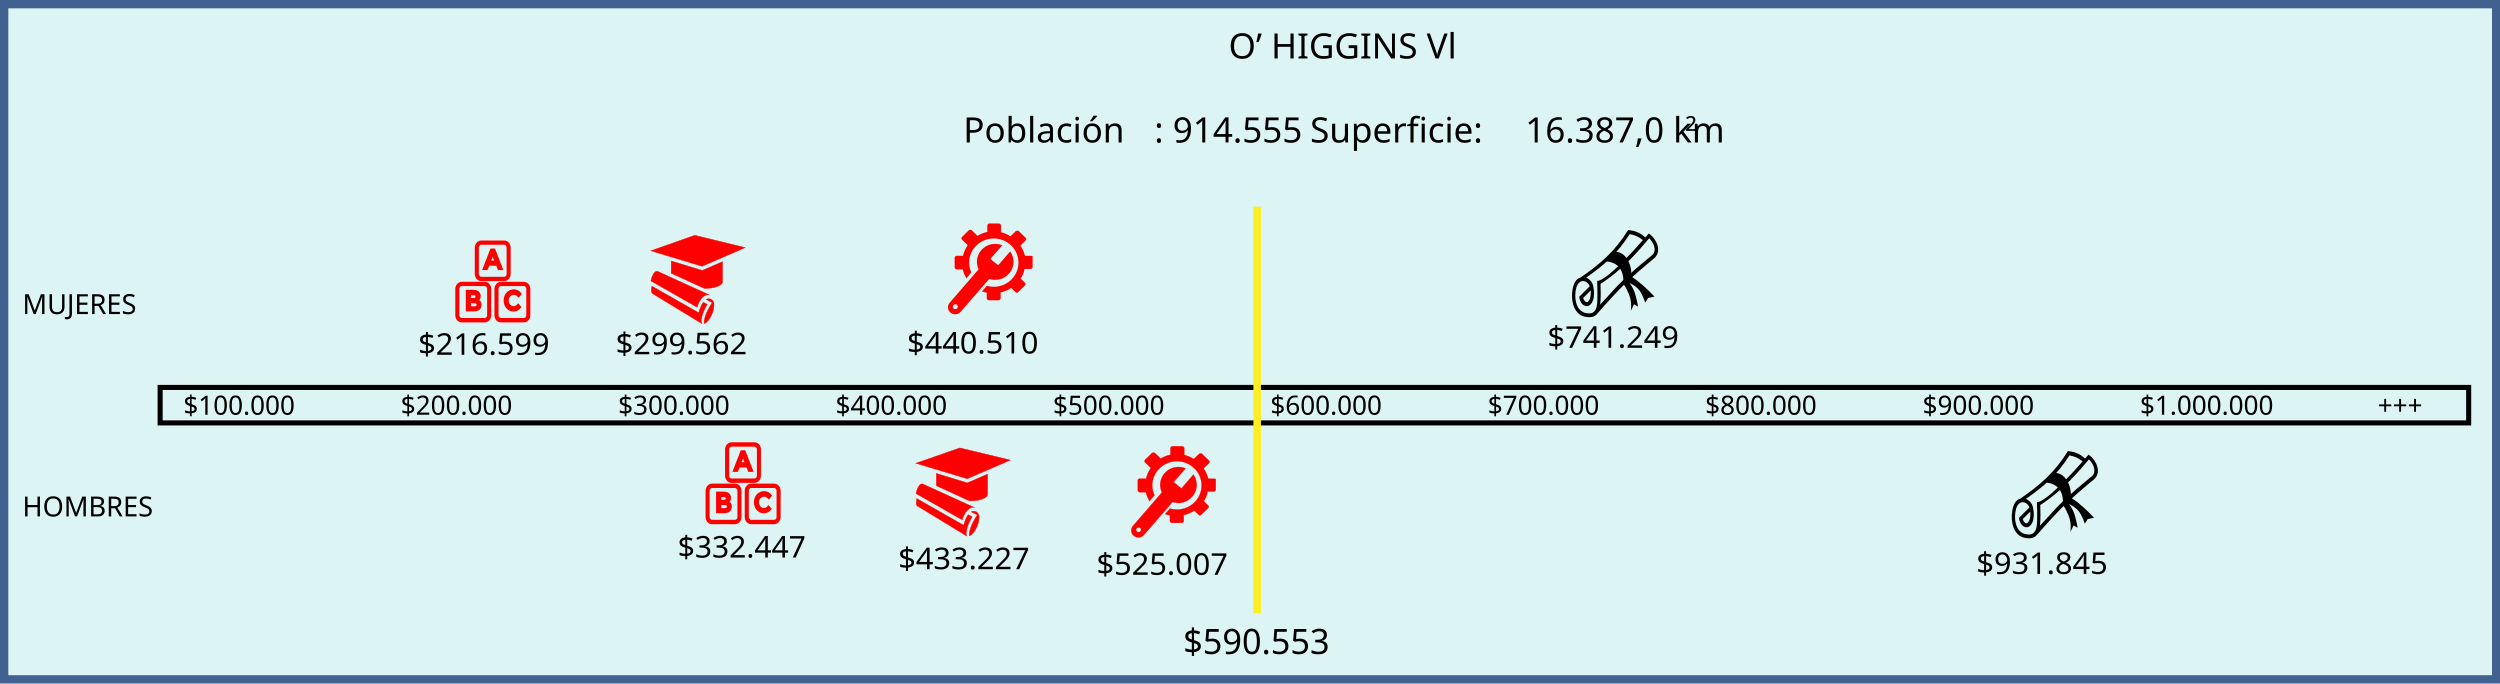
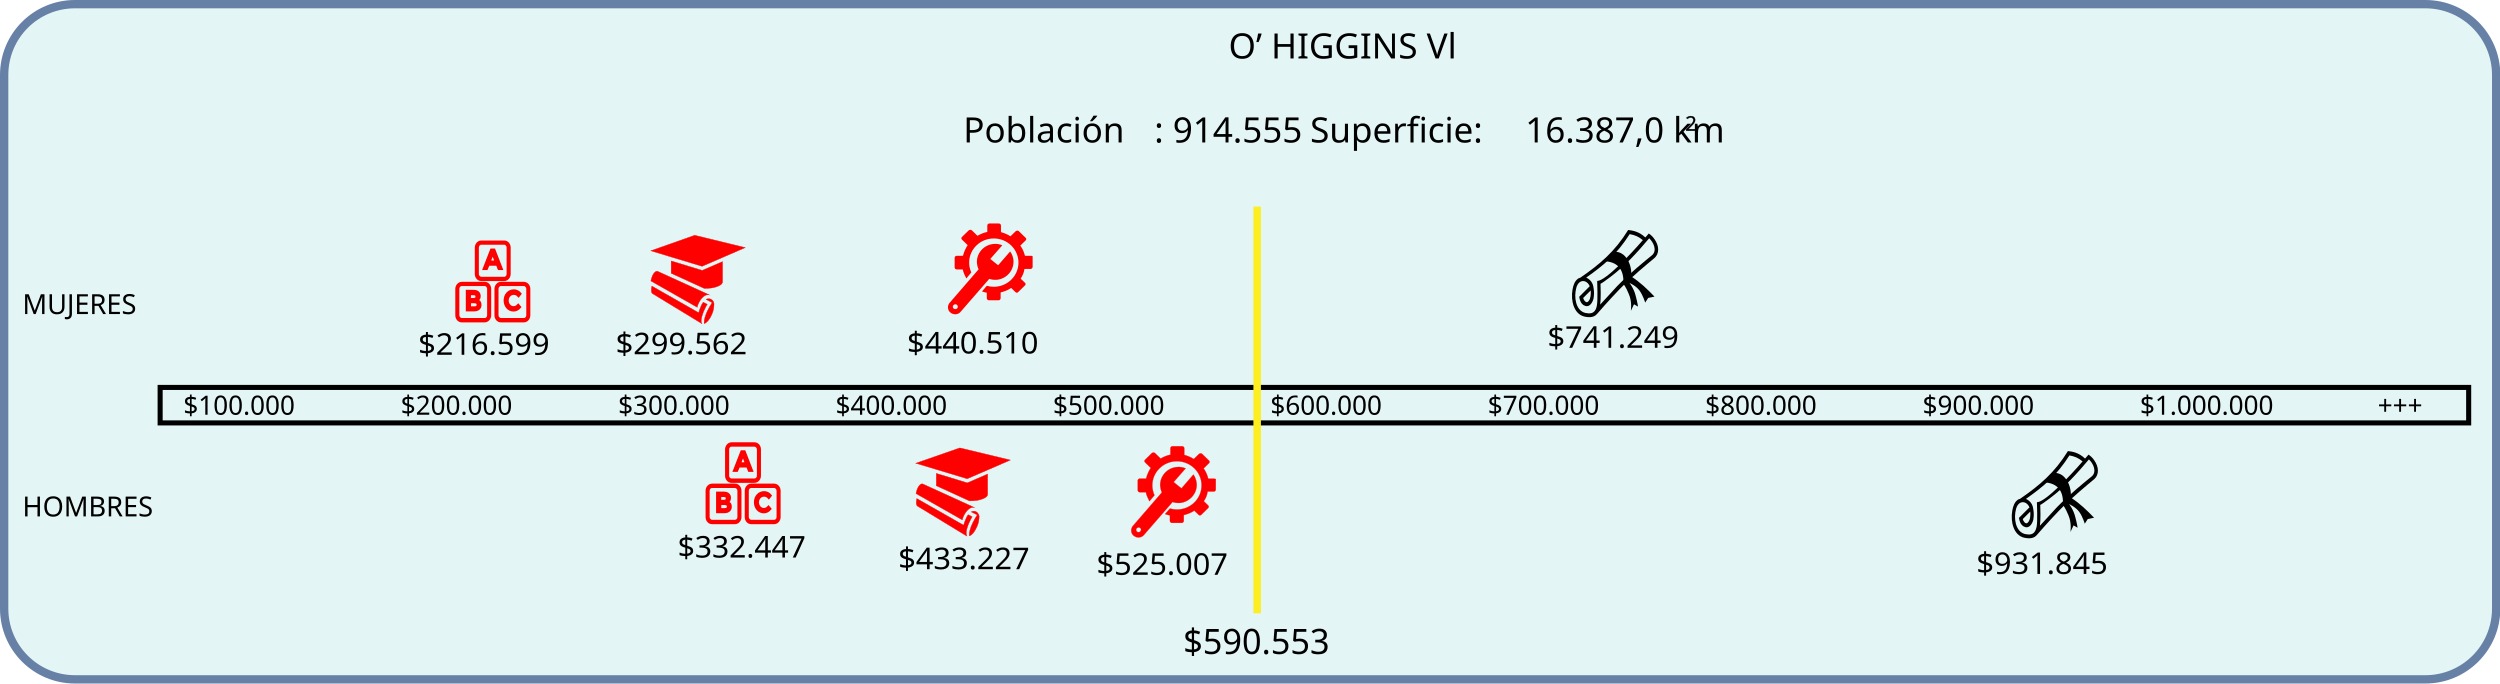
<svg xmlns="http://www.w3.org/2000/svg" version="1.1" id="Capa_1" x="0px" y="0px" viewBox="0 0 1500.3 410.1" style="enable-background:new 0 0 1500.3 410.1;" xml:space="preserve">
  <style type="text/css">
- 	.st0{fill:#DCF4F3;stroke:#416190;stroke-width:5;stroke-miterlimit:5.83;}
+ 	.st0{opacity:0.8;fill:#DCF4F3;stroke:#416190;stroke-width:5;stroke-miterlimit:5.83;}
	.st1{fill:none;stroke:#000000;stroke-width:3.04;stroke-miterlimit:10;}
	.st2{fill:none;}
- 	.st3{font-family:'Optima-Bold';}
+ 	.st3{font-family:'ArialMT';}
	.st4{font-size:16px;}
	.st5{letter-spacing:27.6;}
	.st6{letter-spacing:9.2;}
	.st7{fill:#FF0000;}
	.st8{font-size:21px;}
	.st9{font-family:'Verdana-Bold';}
- 	.st10{font-family:'Optima-Regular';}
- 	.st11{font-size:12.243px;}
- 	.st12{fill:none;stroke:#000000;stroke-width:0.146;stroke-miterlimit:5.83;}
- 	.st13{fill:#FCEE21;}
- 	.st14{font-size:16.651px;}
- 	.st15{fill:#FF0000;stroke:#FF0000;stroke-width:1.334;stroke-miterlimit:10;}
- 	.st16{font-size:18px;}
- 	.st17{fill:#FF0000;stroke:#FF0000;stroke-width:0.217;stroke-miterlimit:10;}
- 	.st18{fill:#FF0000;stroke:#FF0000;stroke-width:0.141;stroke-miterlimit:10;}
- 	.st19{fill-rule:evenodd;clip-rule:evenodd;}
+ 	.st10{font-size:12.243px;}
+ 	.st11{fill:none;stroke:#000000;stroke-width:0.146;stroke-miterlimit:5.83;}
+ 	.st12{fill:#FCEE21;}
+ 	.st13{font-size:16.651px;}
+ 	.st14{fill:#FF0000;stroke:#FF0000;stroke-width:1.334;stroke-miterlimit:10;}
+ 	.st15{font-size:18px;}
+ 	.st16{fill:#FF0000;stroke:#FF0000;stroke-width:0.217;stroke-miterlimit:10;}
+ 	.st17{fill:#FF0000;stroke:#FF0000;stroke-width:0.141;stroke-miterlimit:10;}
</style>
-   <rect x="2.5" y="2.5" class="st0" width="1495.5" height="405.2" />
+   <path class="st0" d="M45,2.5h1410.5c23.5,0,42.5,19,42.5,42.5v320.2c0,23.5-19,42.5-42.5,42.5H45c-23.5,0-42.5-19-42.5-42.5V45  C2.5,21.5,21.5,2.5,45,2.5z" />
  <rect x="96.1" y="232.5" class="st1" width="1385.4" height="21.3" />
  <rect x="110" y="236.9" class="st2" width="1371.8" height="36.8" />
-   <text transform="matrix(0.9794 0 0 1 110.0317 248.8956)" class="st3 st4">$100.000</text>
-   <text transform="matrix(0.9794 0 0 1 175.3779 248.8956)" class="st3 st4 st5"> </text>
-   <text transform="matrix(0.9794 0 0 1 207.8848 248.8956)" class="st3 st4 st5"> </text>
-   <text transform="matrix(0.9794 0 0 1 240.498 248.8956)" class="st3 st4">$200.000</text>
-   <text transform="matrix(0.9794 0 0 1 305.8438 248.8956)" class="st3 st4 st5"> </text>
-   <text transform="matrix(0.9794 0 0 1 338.3496 248.8956)" class="st3 st4 st5"> </text>
-   <text transform="matrix(0.9794 0 0 1 370.9639 248.8956)" class="st3 st4">$300.000</text>
-   <text transform="matrix(0.9794 0 0 1 436.3086 248.8956)" class="st3 st4 st5"> </text>
-   <text transform="matrix(0.9794 0 0 1 468.8154 248.8956)" class="st3 st4 st5"> </text>
-   <text transform="matrix(0.9794 0 0 1 501.4297 248.8956)" class="st3 st4">$400.000</text>
-   <text transform="matrix(0.9794 0 0 1 566.7744 248.8956)" class="st3 st4 st5"> </text>
-   <text transform="matrix(0.9794 0 0 1 599.2812 248.8956)" class="st3 st4 st5"> </text>
-   <text transform="matrix(0.9794 0 0 1 631.9062 248.8956)" class="st3 st4">$500.000</text>
-   <text transform="matrix(0.9794 0 0 1 697.252 248.8956)" class="st3 st4 st5"> </text>
-   <text transform="matrix(0.9794 0 0 1 729.7471 248.8956)" class="st3 st4 st5"> </text>
-   <text transform="matrix(0.9794 0 0 1 762.3711 248.8956)" class="st3 st4">$600.000</text>
-   <text transform="matrix(0.9794 0 0 1 827.7168 248.8956)" class="st3 st4 st5"> </text>
-   <text transform="matrix(0.9794 0 0 1 860.2227 248.8956)" class="st3 st4 st5"> </text>
-   <text transform="matrix(0.9794 0 0 1 892.8369 248.8956)" class="st3 st4">$700.000</text>
-   <text transform="matrix(0.9794 0 0 1 958.1826 248.8956)" class="st3 st4 st5"> </text>
-   <text transform="matrix(0.9794 0 0 1 990.6895 248.8956)" class="st3 st4 st5"> </text>
-   <text transform="matrix(0.9794 0 0 1 1023.303 248.8956)" class="st3 st4">$800.000</text>
-   <text transform="matrix(0.9794 0 0 1 1088.648 248.8956)" class="st3 st4 st5"> </text>
-   <text transform="matrix(0.9794 0 0 1 1121.154 248.8956)" class="st3 st4 st5"> </text>
-   <text transform="matrix(0.9794 0 0 1 1153.77 248.8956)" class="st3 st4">$900.000</text>
-   <text transform="matrix(0.9794 0 0 1 1219.115 248.8956)" class="st3 st4 st5"> </text>
-   <text transform="matrix(0.9794 0 0 1 1251.621 248.8956)" class="st3 st4 st5"> </text>
-   <text transform="matrix(0.9794 0 0 1 1284.234 248.8956)" class="st3 st4">$1.000.000 </text>
-   <text transform="matrix(0.9794 0 0 1 1367.004 248.8956)" class="st3 st4 st6"> </text>
-   <text transform="matrix(0.9794 0 0 1 1382.086 248.8956)" class="st3 st4 st5"> </text>
-   <text transform="matrix(0.9794 0 0 1 1414.701 248.8956)" class="st3 st4">   +++</text>
+   <text transform="matrix(0.9794 0 0 1 110.0317 248.8955)" class="st3 st4">$100.000</text>
+   <text transform="matrix(0.9794 0 0 1 175.3779 248.8955)" class="st3 st4 st5"> </text>
+   <text transform="matrix(0.9794 0 0 1 207.8848 248.8955)" class="st3 st4 st5"> </text>
+   <text transform="matrix(0.9794 0 0 1 240.498 248.8955)" class="st3 st4">$200.000</text>
+   <text transform="matrix(0.9794 0 0 1 305.8442 248.8955)" class="st3 st4 st5"> </text>
+   <text transform="matrix(0.9794 0 0 1 338.3496 248.8955)" class="st3 st4 st5"> </text>
+   <text transform="matrix(0.9794 0 0 1 370.9639 248.8955)" class="st3 st4">$300.000</text>
+   <text transform="matrix(0.9794 0 0 1 436.3086 248.8955)" class="st3 st4 st5"> </text>
+   <text transform="matrix(0.9794 0 0 1 468.8154 248.8955)" class="st3 st4 st5"> </text>
+   <text transform="matrix(0.9794 0 0 1 501.4297 248.8955)" class="st3 st4">$400.000</text>
+   <text transform="matrix(0.9794 0 0 1 566.7744 248.8955)" class="st3 st4 st5"> </text>
+   <text transform="matrix(0.9794 0 0 1 599.2813 248.8955)" class="st3 st4 st5"> </text>
+   <text transform="matrix(0.9794 0 0 1 631.9063 248.8955)" class="st3 st4">$500.000</text>
+   <text transform="matrix(0.9794 0 0 1 697.252 248.8955)" class="st3 st4 st5"> </text>
+   <text transform="matrix(0.9794 0 0 1 729.7471 248.8955)" class="st3 st4 st5"> </text>
+   <text transform="matrix(0.9794 0 0 1 762.3711 248.8955)" class="st3 st4">$600.000</text>
+   <text transform="matrix(0.9794 0 0 1 827.7168 248.8955)" class="st3 st4 st5"> </text>
+   <text transform="matrix(0.9794 0 0 1 860.2227 248.8955)" class="st3 st4 st5"> </text>
+   <text transform="matrix(0.9794 0 0 1 892.8369 248.8955)" class="st3 st4">$700.000</text>
+   <text transform="matrix(0.9794 0 0 1 958.1826 248.8955)" class="st3 st4 st5"> </text>
+   <text transform="matrix(0.9794 0 0 1 990.6895 248.8955)" class="st3 st4 st5"> </text>
+   <text transform="matrix(0.9794 0 0 1 1023.303 248.8955)" class="st3 st4">$800.000</text>
+   <text transform="matrix(0.9794 0 0 1 1088.648 248.8955)" class="st3 st4 st5"> </text>
+   <text transform="matrix(0.9794 0 0 1 1121.154 248.8955)" class="st3 st4 st5"> </text>
+   <text transform="matrix(0.9794 0 0 1 1153.77 248.8955)" class="st3 st4">$900.000</text>
+   <text transform="matrix(0.9794 0 0 1 1219.115 248.8955)" class="st3 st4 st5"> </text>
+   <text transform="matrix(0.9794 0 0 1 1251.621 248.8955)" class="st3 st4 st5"> </text>
+   <text transform="matrix(0.9794 0 0 1 1284.234 248.8955)" class="st3 st4">$1.000.000 </text>
+   <text transform="matrix(0.9794 0 0 1 1367.004 248.8955)" class="st3 st4 st6"> </text>
+   <text transform="matrix(0.9794 0 0 1 1382.086 248.8955)" class="st3 st4 st5"> </text>
+   <text transform="matrix(0.9794 0 0 1 1414.701 248.8955)" class="st3 st4">   +++</text>
  <path class="st7" d="M618.8,153.5h-3.7c-0.6-2.3-1.4-4.2-2.8-6.1l3.2-3.1c0.2-0.2,0.4-0.6,0.4-0.8c0-0.4-0.2-0.6-0.4-0.8l-4.1-4  c-0.4-0.4-1.2-0.4-1.8,0l-3.2,3.1c-1.8-1.2-3.7-1.9-5.7-2.5v-4c0-0.6-0.6-1.2-1.2-1.2h-5.8c-0.6,0-1.2,0.6-1.2,1.2v3.9  c-2.2,0.4-4.1,1.3-5.9,2.3l-3.4-3.3c-0.4-0.4-1.2-0.4-1.8,0l-4.1,4c-0.2,0.2-0.4,0.6-0.4,0.8s0.2,0.6,0.4,0.8l3.4,3.3  c-1.2,1.9-2.2,4-2.8,6.4h-3.8c-0.6,0-1.2,0.6-1.2,1.2v5.8c0,0.6,0.6,1.2,1.2,1.2h3.7c0.3,2,1.3,3.7,2.1,5.4l3-3.6  c-0.8-1.8-1.3-3.8-1.3-5.9c0-8,6.6-14.5,14.8-14.5s14.8,6.5,14.8,14.5s-6.6,14.5-14.8,14.5c-1.4,0-2.9-0.2-4.2-0.6l-2.9,3.4  c0.9,0.3,1.9,0.6,2.9,0.8v3.3c0,0.6,0.6,1.2,1.2,1.2h5.9c0.6,0,1.2-0.6,1.2-1.2v-3.5c2.3-0.6,4.3-1.3,6.3-2.7l2.6,2.5  c0.2,0.2,0.6,0.4,0.8,0.4s0.6-0.2,0.8-0.4l4.1-4c0.2-0.2,0.4-0.6,0.4-0.8c0-0.4-0.2-0.6-0.4-0.8l-2.6-2.5c1.2-1.7,2-3.6,2.3-5.8h3.7  c0.6,0,1.2-0.6,1.2-1.2v-5.8C620,154.1,619.6,153.5,618.8,153.5z" />
  <path class="st7" d="M608.2,156.1c-0.2-1.8-0.8-3.6-2-5.2l-7.2,8.3l-4.7-3.8l7.2-8.2c-1.7-0.7-3.4-1-5.2-0.8  c-6,0.5-10.5,5.7-10,11.6c0.1,1.2,0.4,2.4,0.9,3.5l0.1,0.1l-17.4,20.1c-0.7,0.8-1.1,2-1,3.1s0.6,2.1,1.5,2.8s2,1.1,3.2,1  c1.1-0.1,2.2-0.6,2.9-1.5l17.2-19.8l0.2,0.1c1.4,0.5,2.9,0.6,4.4,0.5C604.2,167.3,608.7,162.1,608.2,156.1z M573.4,185.5  c-0.9,0.1-1.5-0.6-1.6-1.3c-0.1-0.8,0.6-1.5,1.4-1.6c0.9-0.1,1.5,0.6,1.6,1.3C574.8,184.8,574.3,185.5,573.4,185.5z" />
  <rect x="710.1" y="376.7" class="st2" width="92" height="32.3" />
-   <text transform="matrix(0.9794 0 0 1 710.0498 392.462)" class="st3 st8">$590.553</text>
+   <text transform="matrix(0.9794 0 0 1 710.0498 392.4619)" class="st3 st8">$590.553</text>
  <rect x="587.1" y="19.3" class="st2" width="439.9" height="108.7" />
  <text transform="matrix(1 0 0 1 731.832 35.1055)" class="st9 st8"> O’ HIGGINS Vl</text>
  <text transform="matrix(1 0 0 1 578.0972 85.5054)" class="st9 st8">Población</text>
  <text transform="matrix(1 0 0 1 692.6971 85.5054)" class="st3 st8">: </text>
-   <text transform="matrix(1 0 0 1 703.8276 85.5054)" class="st10 st8">914.555   </text>
+   <text transform="matrix(1 0 0 1 703.8276 85.5054)" class="st3 st8">914.555   </text>
  <text transform="matrix(1 0 0 1 786.2338 85.5054)" class="st9 st8">Superficie:</text>
-   <text transform="matrix(1 0 0 1 909.8828 85.5054)" class="st10 st8"> 16.387,0 km</text>
-   <text transform="matrix(1 0 0 1 1011.281 78.5127)" class="st10 st11">2</text>
-   <text transform="matrix(1 0 0 1 1011.281 78.5127)" class="st12 st10 st11">2</text>
-   <rect x="752.2" y="124" class="st13" width="4.5" height="244" />
+   <text transform="matrix(1 0 0 1 909.8828 85.5054)" class="st3 st8"> 16.387,0 km</text>
+   <text transform="matrix(1 0 0 1 1011.281 78.5127)" class="st3 st10">2</text>
+   <text transform="matrix(1 0 0 1 1011.281 78.5127)" class="st11 st3 st10">2</text>
+   <rect x="752.2" y="124" class="st12" width="4.5" height="244" />
  <rect x="13.5" y="176.5" class="st2" width="105.4" height="23.7" />
-   <text transform="matrix(0.9794 0 0 1 13.4834 188.4669)" class="st9 st14">MUJERES</text>
+   <text transform="matrix(0.9794 0 0 1 13.4834 188.4668)" class="st9 st13">MUJERES</text>
  <rect x="13.5" y="298" class="st2" width="96.2" height="26" />
-   <text transform="matrix(0.9794 0 0 1 13.4834 309.9113)" class="st9 st14">HOMBRES</text>
+   <text transform="matrix(0.9794 0 0 1 13.4834 309.9111)" class="st9 st13">HOMBRES</text>
  <rect x="212.6" y="60.8" class="st2" width="80.5" height="23.3" />
  <g>
    <g>
-       <path class="st15" d="M441.1,290.9h-13.8c-1.7,0-3.2,1.6-3.2,3.6v15.8c0,2,1.4,3.6,3.2,3.6h13.8c1.7,0,3.2-1.6,3.2-3.6v-15.8    C444.3,292.5,442.9,290.9,441.1,290.9z M443.2,310.3c0,1.3-0.9,2.3-2.1,2.3h-13.8c-1.1,0-2.1-1.1-2.1-2.3v-15.8    c0-1.3,0.9-2.3,2.1-2.3h13.8c1.1,0,2.1,1.1,2.1,2.3V310.3L443.2,310.3z" />
-       <path class="st15" d="M436.5,301.3c1-0.5,1.5-1.1,1.5-2.5c0-1.7-1-3.1-3.6-3.1h-4v11.6h4.4c2.6,0,3.7-1.5,3.7-3.2    C438.6,302.7,437.8,301.6,436.5,301.3z M432.2,297.6h2.2c1.1,0,1.8,0.3,1.8,1.6c0,1-0.6,1.4-1.9,1.4h-2.2L432.2,297.6L432.2,297.6    z M434.9,305.6h-2.7v-3.2h2.5c1.4,0,2.2,0.5,2.2,1.5C436.8,305.3,436.1,305.6,434.9,305.6z" />
-       <path class="st15" d="M452.8,289.1c1.7,0,3.2-1.6,3.2-3.6v-15.8c0-2-1.4-3.6-3.2-3.6H439c-1.7,0-3.2,1.6-3.2,3.6v15.8    c0,2,1.4,3.6,3.2,3.6H452.8L452.8,289.1z M436.9,285.5v-15.8c0-1.3,0.9-2.3,2.1-2.3h13.8c1.1,0,2.1,1.1,2.1,2.3v15.8    c0,1.3-0.9,2.3-2.1,2.3H439C437.9,287.8,436.9,286.8,436.9,285.5z" />
-       <path class="st15" d="M443.4,279.9h5.1l1,2.6h1.8l-4.5-11.6H445l-4.5,11.6h1.8L443.4,279.9z M445.9,273.3l1.8,4.8H444L445.9,273.3    z" />
-       <path class="st15" d="M464.6,290.9h-13.8c-1.7,0-3.2,1.6-3.2,3.6v15.8c0,2,1.4,3.6,3.2,3.6h13.8c1.7,0,3.2-1.6,3.2-3.6v-15.8    C467.8,292.5,466.3,290.9,464.6,290.9z M466.7,310.3c0,1.3-0.9,2.3-2.1,2.3h-13.8c-1.1,0-2.1-1.1-2.1-2.3v-15.8    c0-1.3,0.9-2.3,2.1-2.3h13.8c1.1,0,2.1,1.1,2.1,2.3V310.3L466.7,310.3z" />
-       <path class="st15" d="M458.5,297.4c1.2,0,2,0.4,2.9,1.4l1.1-1.4c-1-1.3-2.4-2-3.9-2c-3.2,0-5.5,2.6-5.5,6c0,3.5,2.3,6,5.3,6    c1.5,0,2.8-0.7,3.9-2l-1.1-1.3c-1,1.1-1.8,1.4-2.9,1.4c-1.8,0-3.5-1.7-3.5-4.1C454.9,299,456.5,297.4,458.5,297.4z" />
+       <path class="st14" d="M441.1,290.9h-13.8c-1.7,0-3.2,1.6-3.2,3.6v15.8c0,2,1.4,3.6,3.2,3.6h13.8c1.7,0,3.2-1.6,3.2-3.6v-15.8    C444.3,292.5,442.9,290.9,441.1,290.9z M443.2,310.3c0,1.3-0.9,2.3-2.1,2.3h-13.8c-1.1,0-2.1-1.1-2.1-2.3v-15.8    c0-1.3,0.9-2.3,2.1-2.3h13.8c1.1,0,2.1,1.1,2.1,2.3V310.3L443.2,310.3z" />
+       <path class="st14" d="M436.5,301.3c1-0.5,1.5-1.1,1.5-2.5c0-1.7-1-3.1-3.6-3.1h-4v11.6h4.4c2.6,0,3.7-1.5,3.7-3.2    C438.6,302.7,437.8,301.6,436.5,301.3z M432.2,297.6h2.2c1.1,0,1.8,0.3,1.8,1.6c0,1-0.6,1.4-1.9,1.4h-2.2L432.2,297.6L432.2,297.6    z M434.9,305.6h-2.7v-3.2h2.5c1.4,0,2.2,0.5,2.2,1.5C436.8,305.3,436.1,305.6,434.9,305.6z" />
+       <path class="st14" d="M452.8,289.1c1.7,0,3.2-1.6,3.2-3.6v-15.8c0-2-1.4-3.6-3.2-3.6H439c-1.7,0-3.2,1.6-3.2,3.6v15.8    c0,2,1.4,3.6,3.2,3.6H452.8L452.8,289.1z M436.9,285.5v-15.8c0-1.3,0.9-2.3,2.1-2.3h13.8c1.1,0,2.1,1.1,2.1,2.3v15.8    c0,1.3-0.9,2.3-2.1,2.3H439C437.9,287.8,436.9,286.8,436.9,285.5z" />
+       <path class="st14" d="M443.4,279.9h5.1l1,2.6h1.8l-4.5-11.6H445l-4.5,11.6h1.8L443.4,279.9z M445.9,273.3l1.8,4.8H444L445.9,273.3    z" />
+       <path class="st14" d="M464.6,290.9h-13.8c-1.7,0-3.2,1.6-3.2,3.6v15.8c0,2,1.4,3.6,3.2,3.6h13.8c1.7,0,3.2-1.6,3.2-3.6v-15.8    C467.8,292.5,466.3,290.9,464.6,290.9z M466.7,310.3c0,1.3-0.9,2.3-2.1,2.3h-13.8c-1.1,0-2.1-1.1-2.1-2.3v-15.8    c0-1.3,0.9-2.3,2.1-2.3h13.8c1.1,0,2.1,1.1,2.1,2.3V310.3L466.7,310.3z" />
+       <path class="st14" d="M458.5,297.4c1.2,0,2,0.4,2.9,1.4l1.1-1.4c-1-1.3-2.4-2-3.9-2c-3.2,0-5.5,2.6-5.5,6c0,3.5,2.3,6,5.3,6    c1.5,0,2.8-0.7,3.9-2l-1.1-1.3c-1,1.1-1.8,1.4-2.9,1.4c-1.8,0-3.5-1.7-3.5-4.1C454.9,299,456.5,297.4,458.5,297.4z" />
    </g>
    <rect x="406.7" y="321.1" class="st2" width="84.3" height="24.1" />
-     <text transform="matrix(1 0 0 1 406.7056 334.5946)" class="st3 st16">$332.447</text>
+     <text transform="matrix(1 0 0 1 406.7056 334.5946)" class="st3 st15">$332.447</text>
  </g>
  <g>
    <g>
-       <path class="st15" d="M290.9,169.8h-13.8c-1.7,0-3.2,1.6-3.2,3.6v15.8c0,2,1.4,3.6,3.2,3.6h13.8c1.7,0,3.2-1.6,3.2-3.6v-15.8    C294.1,171.4,292.7,169.8,290.9,169.8z M293,189.2c0,1.3-0.9,2.3-2.1,2.3h-13.8c-1.1,0-2.1-1.1-2.1-2.3v-15.8    c0-1.3,0.9-2.4,2.1-2.4h13.8c1.1,0,2.1,1.1,2.1,2.4V189.2L293,189.2z" />
-       <path class="st15" d="M286.3,180.2c1-0.5,1.5-1.1,1.5-2.5c0-1.7-1-3.1-3.6-3.1h-4v11.6h4.4c2.6,0,3.7-1.5,3.7-3.2    C288.4,181.6,287.6,180.5,286.3,180.2z M282,176.5h2.2c1.1,0,1.8,0.3,1.8,1.6c0,1-0.6,1.4-1.9,1.4h-2.2L282,176.5L282,176.5z     M284.7,184.5H282v-3.2h2.5c1.4,0,2.2,0.5,2.2,1.5C286.6,184.2,285.9,184.5,284.7,184.5z" />
-       <path class="st15" d="M302.6,168c1.7,0,3.2-1.6,3.2-3.6v-15.8c0-2-1.4-3.6-3.2-3.6h-13.8c-1.7,0-3.2,1.6-3.2,3.6v15.8    c0,2,1.4,3.6,3.2,3.6H302.6L302.6,168z M286.7,164.4v-15.8c0-1.3,0.9-2.4,2.1-2.4h13.8c1.1,0,2.1,1.1,2.1,2.4v15.8    c0,1.3-0.9,2.4-2.1,2.4h-13.8C287.7,166.7,286.7,165.7,286.7,164.4z" />
-       <path class="st15" d="M293.2,158.8h5.1l1,2.6h1.8l-4.5-11.6h-1.8l-4.5,11.6h1.8L293.2,158.8z M295.7,152.2l1.8,4.8h-3.7    L295.7,152.2z" />
-       <path class="st15" d="M314.4,169.8h-13.8c-1.7,0-3.2,1.6-3.2,3.6v15.8c0,2,1.4,3.6,3.2,3.6h13.8c1.7,0,3.2-1.6,3.2-3.6v-15.8    C317.6,171.4,316.1,169.8,314.4,169.8z M316.5,189.2c0,1.3-0.9,2.3-2.1,2.3h-13.8c-1.1,0-2.1-1.1-2.1-2.3v-15.8    c0-1.3,0.9-2.4,2.1-2.4h13.8c1.1,0,2.1,1.1,2.1,2.4V189.2L316.5,189.2z" />
-       <path class="st15" d="M308.3,176.3c1.2,0,2,0.4,2.9,1.4l1.1-1.4c-1-1.3-2.4-2-3.9-2c-3.2,0-5.5,2.6-5.5,6c0,3.5,2.3,6,5.3,6    c1.5,0,2.8-0.7,3.9-2L311,183c-1,1.1-1.8,1.4-2.9,1.4c-1.8,0-3.5-1.7-3.5-4.1C304.7,177.9,306.3,176.3,308.3,176.3z" />
+       <path class="st14" d="M290.9,169.8h-13.8c-1.7,0-3.2,1.6-3.2,3.6v15.8c0,2,1.4,3.6,3.2,3.6h13.8c1.7,0,3.2-1.6,3.2-3.6v-15.8    C294.1,171.4,292.7,169.8,290.9,169.8z M293,189.2c0,1.3-0.9,2.3-2.1,2.3h-13.8c-1.1,0-2.1-1.1-2.1-2.3v-15.8    c0-1.3,0.9-2.4,2.1-2.4h13.8c1.1,0,2.1,1.1,2.1,2.4V189.2L293,189.2z" />
+       <path class="st14" d="M286.3,180.2c1-0.5,1.5-1.1,1.5-2.5c0-1.7-1-3.1-3.6-3.1h-4v11.6h4.4c2.6,0,3.7-1.5,3.7-3.2    C288.4,181.6,287.6,180.5,286.3,180.2z M282,176.5h2.2c1.1,0,1.8,0.3,1.8,1.6c0,1-0.6,1.4-1.9,1.4h-2.2L282,176.5L282,176.5z     M284.7,184.5H282v-3.2h2.5c1.4,0,2.2,0.5,2.2,1.5C286.6,184.2,285.9,184.5,284.7,184.5z" />
+       <path class="st14" d="M302.6,168c1.7,0,3.2-1.6,3.2-3.6v-15.8c0-2-1.4-3.6-3.2-3.6h-13.8c-1.7,0-3.2,1.6-3.2,3.6v15.8    c0,2,1.4,3.6,3.2,3.6H302.6L302.6,168z M286.7,164.4v-15.8c0-1.3,0.9-2.4,2.1-2.4h13.8c1.1,0,2.1,1.1,2.1,2.4v15.8    c0,1.3-0.9,2.4-2.1,2.4h-13.8C287.7,166.7,286.7,165.7,286.7,164.4z" />
+       <path class="st14" d="M293.2,158.8h5.1l1,2.6h1.8l-4.5-11.6h-1.8l-4.5,11.6h1.8L293.2,158.8z M295.7,152.2l1.8,4.8h-3.7    L295.7,152.2z" />
+       <path class="st14" d="M314.4,169.8h-13.8c-1.7,0-3.2,1.6-3.2,3.6v15.8c0,2,1.4,3.6,3.2,3.6h13.8c1.7,0,3.2-1.6,3.2-3.6v-15.8    C317.6,171.4,316.1,169.8,314.4,169.8z M316.5,189.2c0,1.3-0.9,2.3-2.1,2.3h-13.8c-1.1,0-2.1-1.1-2.1-2.3v-15.8    c0-1.3,0.9-2.4,2.1-2.4h13.8c1.1,0,2.1,1.1,2.1,2.4V189.2L316.5,189.2z" />
+       <path class="st14" d="M308.3,176.3c1.2,0,2,0.4,2.9,1.4l1.1-1.4c-1-1.3-2.4-2-3.9-2c-3.2,0-5.5,2.6-5.5,6c0,3.5,2.3,6,5.3,6    c1.5,0,2.8-0.7,3.9-2L311,183c-1,1.1-1.8,1.4-2.9,1.4c-1.8,0-3.5-1.7-3.5-4.1C304.7,177.9,306.3,176.3,308.3,176.3z" />
    </g>
    <rect x="251" y="199.4" class="st2" width="93.1" height="18.8" />
-     <text transform="matrix(1.0255 0 0 1 250.9541 212.9064)" class="st3 st16">$216.599</text>
+     <text transform="matrix(1.0255 0 0 1 250.9541 212.9063)" class="st3 st15">$216.599</text>
  </g>
  <g>
-     <path class="st17" d="M586.1,307.3c-0.6-0.4-1.3-0.6-2.1-0.5c-0.4,0-0.8,0.2-1.1,0.4l3.6,1.8c-1.1,1.6-2,3.3-2.9,5.1   c-0.6,1.2-1.1,2.6-1.5,4c-0.3,1.1-0.5,2.3-0.4,3.5c1.7-0.5,3.5-2.9,4.7-5.8c0.8-1.8,1.2-3.9,1.2-6.1   C587.4,308.7,586.8,307.8,586.1,307.3z" />
-     <path class="st17" d="M561.9,284.1v7.4l19.9,9.1l0,0c1.5,0,3-0.1,4.5-0.3c3.9-0.7,6.4-2.1,6.4-3.6v-12.2l-12.2,5.3L561.9,284.1z" />
-     <polygon class="st17" points="576,268.8 549.6,278 561.9,281.7 580.4,287.3 592.7,282 606.3,276.1  " />
-     <path class="st17" d="M579.9,319c0-0.2,0-0.3,0.1-0.5s0.1-0.4,0.1-0.6v-0.1c0.5-1.7,1-3.3,1.8-4.8c0.4-1,0.9-1.9,1.5-2.8v-0.1   l-2.4-1.2c-0.6,0.8-1,1.6-1.4,2.6c-0.5,1.2-1,2.4-1.3,3.7l-28.1-16l-0.2,1c-0.2,1.5-0.2,3,0.6,3.5l29.6,18   C579.9,321,579.8,320.2,579.9,319z" />
-     <path class="st17" d="M578,310.3c1.7-4.1,4.6-6.5,6.9-5.7h-0.1l-30.9-14.1c-1.2-0.6-2.8,1-3.7,3.8c-0.2,0.6-0.4,1.3-0.5,1.9   l27.8,15.8C577.6,311.3,577.8,310.8,578,310.3z" />
+     <path class="st16" d="M586.1,307.3c-0.6-0.4-1.3-0.6-2.1-0.5c-0.4,0-0.8,0.2-1.1,0.4l3.6,1.8c-1.1,1.6-2,3.3-2.9,5.1   c-0.6,1.2-1.1,2.6-1.5,4c-0.3,1.1-0.5,2.3-0.4,3.5c1.7-0.5,3.5-2.9,4.7-5.8c0.8-1.8,1.2-3.9,1.2-6.1   C587.4,308.7,586.8,307.8,586.1,307.3z" />
+     <path class="st16" d="M561.9,284.1v7.4l19.9,9.1l0,0c1.5,0,3-0.1,4.5-0.3c3.9-0.7,6.4-2.1,6.4-3.6v-12.2l-12.2,5.3L561.9,284.1z" />
+     <polygon class="st16" points="576,268.8 549.6,278 561.9,281.7 580.4,287.3 592.7,282 606.3,276.1  " />
+     <path class="st16" d="M579.9,319c0-0.2,0-0.3,0.1-0.5s0.1-0.4,0.1-0.6v-0.1c0.5-1.7,1-3.3,1.8-4.8c0.4-1,0.9-1.9,1.5-2.8v-0.1   l-2.4-1.2c-0.6,0.8-1,1.6-1.4,2.6c-0.5,1.2-1,2.4-1.3,3.7l-28.1-16l-0.2,1c-0.2,1.5-0.2,3,0.6,3.5l29.6,18   C579.9,321,579.8,320.2,579.9,319z" />
+     <path class="st16" d="M578,310.3c1.7-4.1,4.6-6.5,6.9-5.7h-0.1l-30.9-14.1c-1.2-0.6-2.8,1-3.7,3.8c-0.2,0.6-0.4,1.3-0.5,1.9   l27.8,15.8C577.6,311.3,577.8,310.8,578,310.3z" />
    <rect x="539" y="328" class="st2" width="100" height="21" />
-     <text transform="matrix(1.0255 0 0 1 539.043 341.5704)" class="st3 st16">$433.227</text>
+     <text transform="matrix(1.0255 0 0 1 539.043 341.5703)" class="st3 st15">$433.227</text>
  </g>
  <rect x="544.3" y="198.6" class="st2" width="103.7" height="22.3" />
-   <text transform="matrix(1.0255 0 0 1 544.3311 212.1241)" class="st3 st16">$440.510</text>
+   <text transform="matrix(1.0255 0 0 1 544.3311 212.124)" class="st3 st15">$440.510</text>
  <g>
-     <path class="st18" d="M728.8,287.3h-3.7c-0.6-2.3-1.4-4.2-2.8-6.2l3.2-3.1c0.2-0.2,0.4-0.6,0.4-0.8c0-0.4-0.2-0.6-0.4-0.8l-4.1-4   c-0.4-0.4-1.2-0.4-1.8,0l-3.2,3.1c-1.8-1.2-3.7-1.9-5.7-2.5v-4c0-0.6-0.6-1.2-1.2-1.2h-5.9c-0.6,0-1.2,0.6-1.2,1.2v3.9   c-2.2,0.4-4.1,1.3-5.9,2.3l-3.4-3.3c-0.4-0.4-1.2-0.4-1.8,0l-4.1,4c-0.2,0.2-0.4,0.6-0.4,0.8c0,0.2,0.2,0.6,0.4,0.8l3.4,3.3   c-1.2,1.9-2.2,4-2.8,6.4H684c-0.6,0-1.2,0.6-1.2,1.2v5.8c0,0.6,0.6,1.2,1.2,1.2h3.7c0.3,2,1.3,3.7,2.1,5.4l3-3.6   c-0.8-1.8-1.3-3.8-1.3-5.9c0-8,6.6-14.5,14.8-14.5s14.8,6.5,14.8,14.5s-6.6,14.5-14.8,14.5c-1.4,0-2.9-0.2-4.2-0.6l-2.9,3.3   c0.9,0.3,1.9,0.6,2.9,0.8v3.3c0,0.6,0.6,1.2,1.2,1.2h5.9c0.6,0,1.2-0.6,1.2-1.2v-3.5c2.3-0.6,4.3-1.3,6.3-2.7l2.6,2.5   c0.2,0.2,0.6,0.4,0.8,0.4s0.6-0.2,0.8-0.4l4.1-4c0.2-0.2,0.4-0.6,0.4-0.8c0-0.4-0.2-0.6-0.4-0.8l-2.6-2.5c1.2-1.7,2-3.6,2.3-5.8   h3.7c0.6,0,1.2-0.6,1.2-1.2V288C730,288,729.6,287.3,728.8,287.3z" />
-     <path class="st18" d="M718.1,290c-0.2-1.8-0.8-3.6-1.9-5.2l-7.2,8.3l-4.7-3.8l7.2-8.2c-1.7-0.7-3.4-1-5.2-0.8   c-6,0.5-10.5,5.7-10,11.6c0.1,1.2,0.4,2.3,0.9,3.5l0.1,0.1l-17.4,20.1c-0.7,0.8-1.1,2-1,3.1s0.6,2.1,1.5,2.8s2,1.1,3.2,1   c1.1-0.1,2.2-0.6,2.9-1.5l17.2-19.8l0.2,0.1c1.4,0.5,2.9,0.6,4.4,0.5C714.1,301.1,718.7,295.9,718.1,290z M683.4,319.4   c-0.9,0.1-1.5-0.6-1.6-1.3c-0.1-0.8,0.6-1.5,1.4-1.6c0.9-0.1,1.5,0.6,1.6,1.3C684.8,318.6,684.2,319.3,683.4,319.4z" />
+     <path class="st17" d="M728.8,287.3h-3.7c-0.6-2.3-1.4-4.2-2.8-6.2l3.2-3.1c0.2-0.2,0.4-0.6,0.4-0.8c0-0.4-0.2-0.6-0.4-0.8l-4.1-4   c-0.4-0.4-1.2-0.4-1.8,0l-3.2,3.1c-1.8-1.2-3.7-1.9-5.7-2.5v-4c0-0.6-0.6-1.2-1.2-1.2h-5.9c-0.6,0-1.2,0.6-1.2,1.2v3.9   c-2.2,0.4-4.1,1.3-5.9,2.3l-3.4-3.3c-0.4-0.4-1.2-0.4-1.8,0l-4.1,4c-0.2,0.2-0.4,0.6-0.4,0.8c0,0.2,0.2,0.6,0.4,0.8l3.4,3.3   c-1.2,1.9-2.2,4-2.8,6.4H684c-0.6,0-1.2,0.6-1.2,1.2v5.8c0,0.6,0.6,1.2,1.2,1.2h3.7c0.3,2,1.3,3.7,2.1,5.4l3-3.6   c-0.8-1.8-1.3-3.8-1.3-5.9c0-8,6.6-14.5,14.8-14.5s14.8,6.5,14.8,14.5s-6.6,14.5-14.8,14.5c-1.4,0-2.9-0.2-4.2-0.6l-2.9,3.3   c0.9,0.3,1.9,0.6,2.9,0.8v3.3c0,0.6,0.6,1.2,1.2,1.2h5.9c0.6,0,1.2-0.6,1.2-1.2v-3.5c2.3-0.6,4.3-1.3,6.3-2.7l2.6,2.5   c0.2,0.2,0.6,0.4,0.8,0.4s0.6-0.2,0.8-0.4l4.1-4c0.2-0.2,0.4-0.6,0.4-0.8c0-0.4-0.2-0.6-0.4-0.8l-2.6-2.5c1.2-1.7,2-3.6,2.3-5.8   h3.7c0.6,0,1.2-0.6,1.2-1.2V288C730,288,729.6,287.3,728.8,287.3z" />
+     <path class="st17" d="M718.1,290c-0.2-1.8-0.8-3.6-1.9-5.2l-7.2,8.3l-4.7-3.8l7.2-8.2c-1.7-0.7-3.4-1-5.2-0.8   c-6,0.5-10.5,5.7-10,11.6c0.1,1.2,0.4,2.3,0.9,3.5l0.1,0.1l-17.4,20.1c-0.7,0.8-1.1,2-1,3.1s0.6,2.1,1.5,2.8s2,1.1,3.2,1   c1.1-0.1,2.2-0.6,2.9-1.5l17.2-19.8l0.2,0.1c1.4,0.5,2.9,0.6,4.4,0.5C714.1,301.1,718.7,295.9,718.1,290z M683.4,319.4   c-0.9,0.1-1.5-0.6-1.6-1.3c-0.1-0.8,0.6-1.5,1.4-1.6c0.9-0.1,1.5,0.6,1.6,1.3C684.8,318.6,684.2,319.3,683.4,319.4z" />
    <rect x="658" y="331.4" class="st2" width="86.8" height="19.6" />
-     <text transform="matrix(1.0255 0 0 1 658.043 344.9572)" class="st3 st16">$525.007</text>
+     <text transform="matrix(1.0255 0 0 1 658.043 344.957)" class="st3 st15">$525.007</text>
  </g>
  <g>
    <g>
      <path d="M989.5,140.1c-0.5,0.6-1.2,1.4-2.1,2.4c-3.8-3.6-7.5-4.1-10.3-4.5c-8,13-17,20.6-28.8,28.7c-0.3,0-0.7,0.2-1.1,0.4    c-2.1,1.4-3,3.8-3.5,6.7c-1.2,6.7,0.9,14.8,7.2,16.2c3.7,0.8,6.1,0.2,7.7-1.8c1.2-1.4,6.5-7.5,13.3-14.6    c7.7-7.9,17-15.4,20.8-18.6c3.5-3,2.8-7.7,0.3-11.3c-0.9-1.4-2.1-2.6-3.3-3.4L989.5,140.1z M960.3,182.8    c0.5-3.6,0.3-10.3,0.2-12.5c0.9-0.4,2.6-1.6,5.8-4c8.9-6.7,16.1-14.6,23.4-23.3c2.6,2.4,4.9,7.3,1.8,10.1    c-3.7,3-13.5,10.9-21,18.6C966.5,176.1,962.8,180,960.3,182.8z M957,186.6c-1.1,1.4-2.8,1.8-5.6,1.2c-5.8-1.4-7-9.5-5.4-15.2    c1.6-5.5,6.5-4.7,8-0.8l-6.3,6.3c0.2,0.6,0.5,4.6,3.7,5.5c2.3,0.8,4.2-1.6,4.9-4.4c0.3-1.8,0.5-4,0-6.5c-0.3-3-2.1-5.1-4.4-6.1    c11-7.7,18.5-14.2,26.1-26.1c3.2,0.6,5.2,1.4,7.9,3.6c-7.3,8.5-22.4,24.5-27.4,24.5c0,1.2,0.5,11.3-0.2,14.8    C958.1,184.6,957.7,185.8,957,186.6z M954.6,174.3c0.2,2.2,0,4.9-1.2,6.3c-1.2,1.8-2.8,0-3.3-1.8L954.6,174.3z" />
-       <path class="st19" d="M987.3,181.6c0,0-1.2-4.1-3.3-7.1s-6.1-4.7-6.1-4.7s2.6,3.2,3.7,7.7c1.2,4.5,1.4,6.5,1.4,6.5l-2.4-1.4    l-1.9,4c0,0,0.9-5.3-1.2-10.1c-1.9-4.7-3.3-6.1-3.3-6.1c0.5-8.5-3.2-13-10.7-13.6l5.6-5.7c6.6-0.2,10.5,7.9,9.8,14.8    c5.1,3.2,9.8,7.7,14,12.1l-3.8,0.8L987.3,181.6z" />
+       <path d="M987.3,181.6c0,0-1.2-4.1-3.3-7.1s-6.1-4.7-6.1-4.7s2.6,3.2,3.7,7.7c1.2,4.5,1.4,6.5,1.4,6.5l-2.4-1.4l-1.9,4    c0,0,0.9-5.3-1.2-10.1c-1.9-4.7-3.3-6.1-3.3-6.1c0.5-8.5-3.2-13-10.7-13.6l5.6-5.7c6.6-0.2,10.5,7.9,9.8,14.8    c5.1,3.2,9.8,7.7,14,12.1l-3.8,0.8L987.3,181.6z" />
    </g>
    <rect x="928.7" y="195.2" class="st2" width="92.4" height="17.8" />
-     <text transform="matrix(1.0255 0 0 1 928.6689 208.7247)" class="st3 st16">$741.249</text>
+     <text transform="matrix(1.0255 0 0 1 928.6689 208.7246)" class="st3 st15">$741.249</text>
  </g>
  <g>
    <g>
      <path d="M1253.4,272.8c-0.5,0.6-1.2,1.4-2.1,2.4c-3.8-3.6-7.5-4.2-10.3-4.5c-8,13-17,20.6-28.8,28.7c-0.3,0-0.7,0.2-1.1,0.4    c-2.1,1.4-3,3.8-3.5,6.7c-1.2,6.7,0.9,14.8,7.2,16.2c3.7,0.8,6.1,0.2,7.7-1.8c1.2-1.4,6.5-7.5,13.3-14.6    c7.7-7.9,17-15.4,20.8-18.6c3.5-3,2.8-7.7,0.3-11.3c-0.9-1.4-2.1-2.6-3.3-3.4L1253.4,272.8z M1224.2,315.5    c0.5-3.6,0.3-10.3,0.2-12.5c0.9-0.4,2.6-1.6,5.8-4c8.9-6.7,16.1-14.6,23.4-23.3c2.6,2.4,4.9,7.3,1.8,10.1    c-3.7,3-13.5,10.9-21,18.6C1230.3,308.8,1226.6,312.8,1224.2,315.5z M1220.9,319.3c-1.1,1.4-2.8,1.8-5.6,1.2    c-5.8-1.4-7-9.5-5.4-15.2c1.6-5.5,6.5-4.7,8-0.8l-6.3,6.3c0.2,0.6,0.5,4.5,3.7,5.5c2.3,0.8,4.2-1.6,4.9-4.3c0.3-1.8,0.5-4,0-6.5    c-0.3-3-2.1-5.1-4.4-6.1c11-7.7,18.5-14.2,26.1-26.1c3.2,0.6,5.2,1.4,7.9,3.6c-7.3,8.5-22.4,24.5-27.4,24.5    c0,1.2,0.5,11.3-0.2,14.8C1221.9,317.3,1221.6,318.5,1220.9,319.3z M1218.4,307c0.2,2.2,0,4.9-1.2,6.3c-1.2,1.8-2.8,0-3.3-1.8    L1218.4,307z" />
-       <path class="st19" d="M1251.1,314.3c0,0-1.2-4.2-3.3-7.1s-6.1-4.7-6.1-4.7s2.6,3.2,3.7,7.7c1.2,4.5,1.4,6.5,1.4,6.5l-2.4-1.4    l-1.9,4c0,0,0.9-5.3-1.2-10.1c-1.9-4.7-3.3-6.1-3.3-6.1c0.5-8.5-3.2-13-10.7-13.6l5.6-5.7c6.6-0.2,10.5,7.9,9.8,14.8    c5.1,3.2,9.8,7.7,14,12.1l-3.8,0.8L1251.1,314.3z" />
+       <path d="M1251.1,314.3c0,0-1.2-4.2-3.3-7.1s-6.1-4.7-6.1-4.7s2.6,3.2,3.7,7.7c1.2,4.5,1.4,6.5,1.4,6.5l-2.4-1.4l-1.9,4    c0,0,0.9-5.3-1.2-10.1c-1.9-4.7-3.3-6.1-3.3-6.1c0.5-8.5-3.2-13-10.7-13.6l5.6-5.7c6.6-0.2,10.5,7.9,9.8,14.8    c5.1,3.2,9.8,7.7,14,12.1l-3.8,0.8L1251.1,314.3z" />
    </g>
    <rect x="1186" y="330.9" class="st2" width="109" height="19.1" />
-     <text transform="matrix(1.0255 0 0 1 1186.043 344.4318)" class="st3 st16">$931.845</text>
+     <text transform="matrix(1.0255 0 0 1 1186.043 344.4316)" class="st3 st15">$931.845</text>
  </g>
  <g>
    <rect x="369.5" y="199.1" class="st2" width="99.6" height="21.9" />
-     <text transform="matrix(1.0255 0 0 1 369.4805 212.589)" class="st3 st16">$299.562</text>
-     <path class="st17" d="M427,179.8c-0.6-0.4-1.3-0.6-2.1-0.5c-0.4,0-0.8,0.2-1.1,0.4l3.6,1.9c-1.1,1.6-2,3.3-2.9,5.1   c-0.6,1.2-1.1,2.6-1.5,4c-0.3,1.1-0.5,2.3-0.4,3.5c1.7-0.5,3.5-2.9,4.7-5.8c0.8-1.8,1.2-3.9,1.2-6.1   C428.3,181.1,427.8,180.2,427,179.8z" />
-     <path class="st17" d="M402.8,156.6v7.4l19.9,9.1l0,0c1.5,0,3-0.1,4.5-0.3c3.9-0.7,6.4-2.1,6.4-3.6V157l-12.2,5.3L402.8,156.6z" />
-     <polygon class="st17" points="416.9,141.2 390.6,150.5 402.8,154.2 421.3,159.8 433.6,154.5 447.2,148.6  " />
-     <path class="st17" d="M420.9,191.5c0-0.2,0-0.3,0.1-0.5s0.1-0.4,0.1-0.6v-0.1c0.5-1.7,1-3.3,1.8-4.8c0.4-1,0.9-1.9,1.5-2.8v-0.1   l-2.4-1.2c-0.6,0.8-1,1.6-1.4,2.6c-0.5,1.2-1,2.4-1.3,3.7l-28.1-16l-0.2,1c-0.2,1.5-0.2,3,0.6,3.5l29.6,18   C420.8,193.5,420.7,192.6,420.9,191.5z" />
-     <path class="st17" d="M418.9,182.7c1.7-4.1,4.6-6.5,6.9-5.7h-0.1l-30.9-14.1c-1.2-0.6-2.8,1-3.7,3.8c-0.2,0.6-0.4,1.3-0.5,1.9   l27.8,15.8C418.5,183.8,418.7,183.2,418.9,182.7z" />
+     <text transform="matrix(1.0255 0 0 1 369.4805 212.5889)" class="st3 st15">$299.562</text>
+     <path class="st16" d="M427,179.8c-0.6-0.4-1.3-0.6-2.1-0.5c-0.4,0-0.8,0.2-1.1,0.4l3.6,1.9c-1.1,1.6-2,3.3-2.9,5.1   c-0.6,1.2-1.1,2.6-1.5,4c-0.3,1.1-0.5,2.3-0.4,3.5c1.7-0.5,3.5-2.9,4.7-5.8c0.8-1.8,1.2-3.9,1.2-6.1   C428.3,181.1,427.8,180.2,427,179.8z" />
+     <path class="st16" d="M402.8,156.6v7.4l19.9,9.1l0,0c1.5,0,3-0.1,4.5-0.3c3.9-0.7,6.4-2.1,6.4-3.6V157l-12.2,5.3L402.8,156.6z" />
+     <polygon class="st16" points="416.9,141.2 390.6,150.5 402.8,154.2 421.3,159.8 433.6,154.5 447.2,148.6  " />
+     <path class="st16" d="M420.9,191.5c0-0.2,0-0.3,0.1-0.5s0.1-0.4,0.1-0.6v-0.1c0.5-1.7,1-3.3,1.8-4.8c0.4-1,0.9-1.9,1.5-2.8v-0.1   l-2.4-1.2c-0.6,0.8-1,1.6-1.4,2.6c-0.5,1.2-1,2.4-1.3,3.7l-28.1-16l-0.2,1c-0.2,1.5-0.2,3,0.6,3.5l29.6,18   C420.8,193.5,420.7,192.6,420.9,191.5z" />
+     <path class="st16" d="M418.9,182.7c1.7-4.1,4.6-6.5,6.9-5.7h-0.1l-30.9-14.1c-1.2-0.6-2.8,1-3.7,3.8c-0.2,0.6-0.4,1.3-0.5,1.9   l27.8,15.8C418.5,183.8,418.7,183.2,418.9,182.7z" />
  </g>
</svg>
